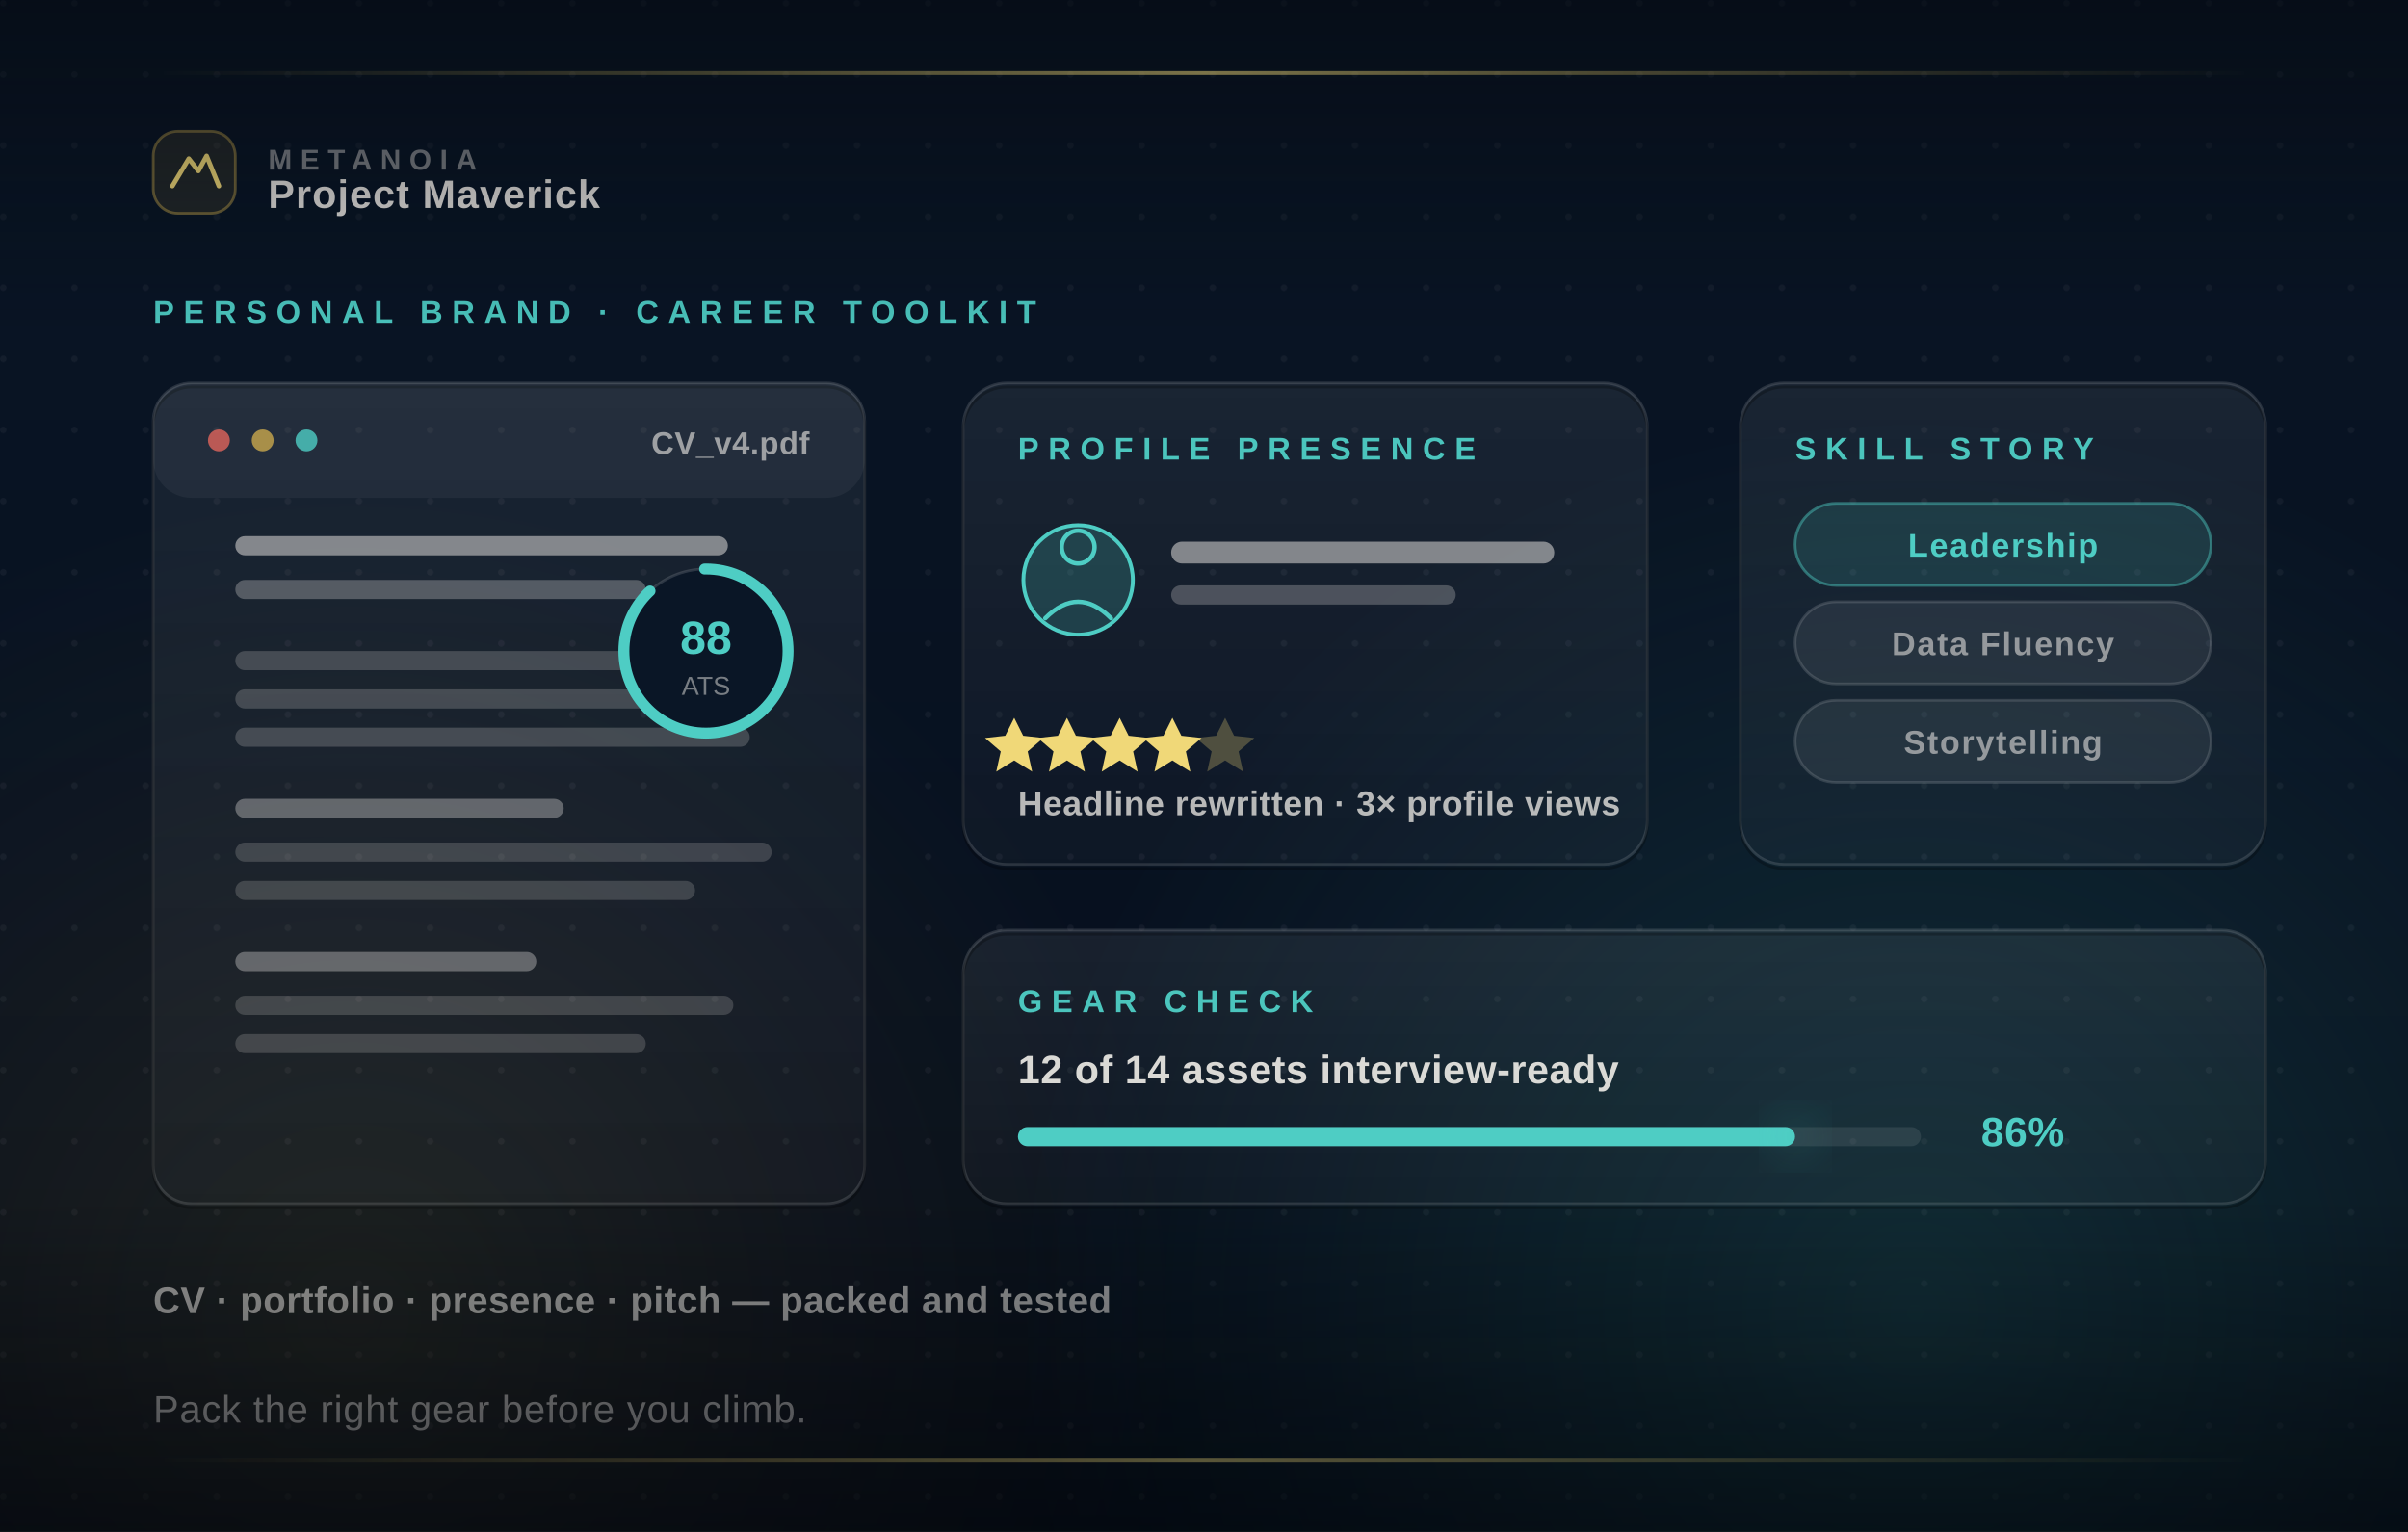
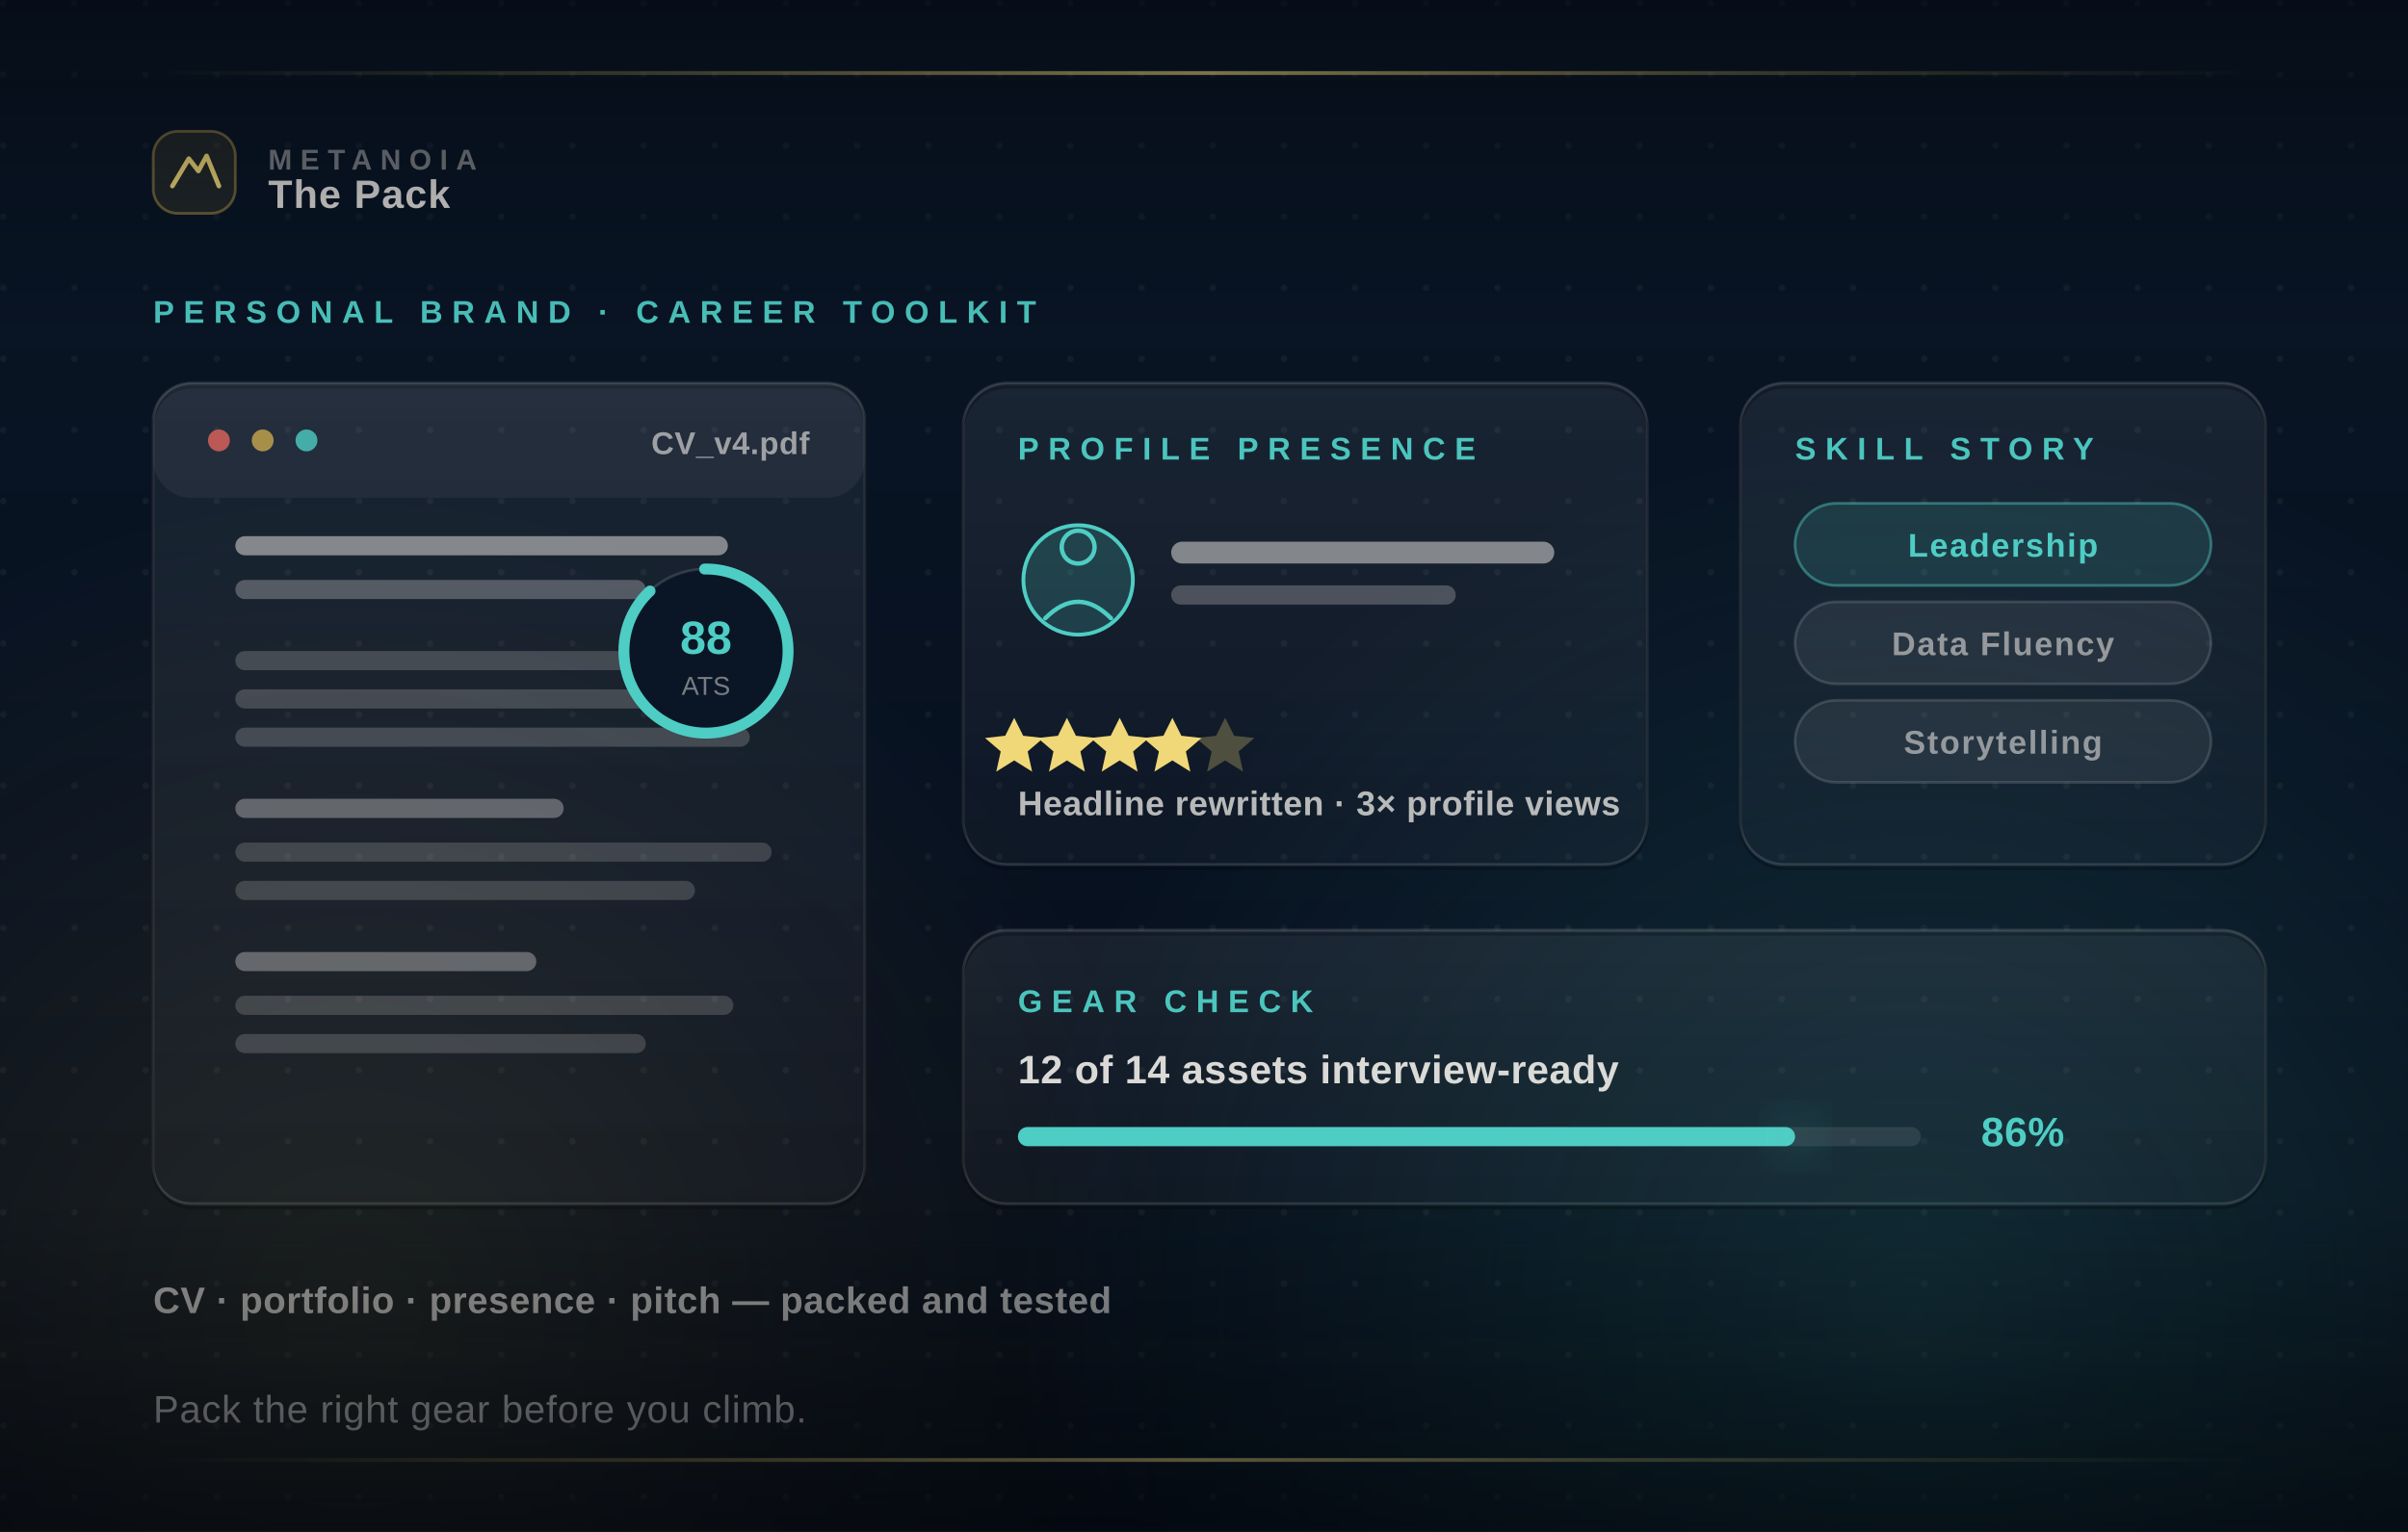
<svg xmlns="http://www.w3.org/2000/svg" viewBox="0 0 880 560" font-family="Avenir Next,Segoe UI,Helvetica Neue,Arial,sans-serif">
  <defs>
    <linearGradient id="ground" x1="0" y1="0" x2="0" y2="1">
      <stop offset="0" stop-color="#0A1626" />
      <stop offset=".55" stop-color="#071120" />
      <stop offset="1" stop-color="#050B15" />
    </linearGradient>
    <radialGradient id="aur" cx=".5" cy=".5" r=".5">
      <stop offset="0" stop-color="#4ECDC4" stop-opacity=".16" />
      <stop offset="1" stop-color="#4ECDC4" stop-opacity="0" />
    </radialGradient>
    <radialGradient id="aurG" cx=".5" cy=".5" r=".5">
      <stop offset="0" stop-color="#C9A84C" stop-opacity=".12" />
      <stop offset="1" stop-color="#C9A84C" stop-opacity="0" />
    </radialGradient>
    <linearGradient id="glass" x1="0" y1="0" x2="0" y2="1">
      <stop offset="0" stop-color="#FFFFFF" stop-opacity=".07" />
      <stop offset="1" stop-color="#FFFFFF" stop-opacity=".025" />
    </linearGradient>
    <linearGradient id="goldline" x1="0" y1="0" x2="1" y2="0">
      <stop offset="0" stop-color="#C9A84C" stop-opacity="0" />
      <stop offset=".5" stop-color="#F0D878" stop-opacity=".9" />
      <stop offset="1" stop-color="#C9A84C" stop-opacity="0" />
    </linearGradient>
    <filter id="soft" x="-60%" y="-60%" width="220%" height="220%">
      <feGaussianBlur stdDeviation="10" />
    </filter>
    <pattern id="dots" width="26" height="26" patternUnits="userSpaceOnUse">
      <circle cx="1.2" cy="1.2" r="1.2" fill="#FFFFFF" opacity=".045" />
    </pattern>
    <linearGradient id="vig" x1="0" y1="0" x2="0" y2="1">
      <stop offset="0" stop-color="#02060C" stop-opacity=".55" />
      <stop offset=".22" stop-color="#02060C" stop-opacity="0" />
      <stop offset=".78" stop-color="#02060C" stop-opacity="0" />
      <stop offset="1" stop-color="#02060C" stop-opacity=".6" />
    </linearGradient>
  </defs>
  <rect width="880" height="560" fill="url(#ground)" />
  <rect width="880" height="560" fill="url(#dots)" />
  <circle cx="700" cy="480" r="330" fill="url(#aur)" />
  <circle cx="130" cy="480" r="300" fill="url(#aurG)" />
  <g transform="translate(56,48)">
    <rect x="0" y="0" width="30" height="30" rx="9" fill="#C9A84C" fill-opacity=".13" stroke="#C9A84C" stroke-opacity=".5" stroke-width="1" />
    <path d="M7 20 L13 10 L16.5 14.5 L19.5 9 L24 20" fill="none" stroke="#F0D878" stroke-width="1.7" stroke-linecap="round" stroke-linejoin="round" />
    <text x="42" y="14" font-size="10.5" font-weight="800" letter-spacing="3" fill="rgba(240,237,232,.5)">METANOIA</text>
-     <text x="42" y="28" font-size="14.5" font-weight="700" letter-spacing=".4" fill="rgba(240,237,232,.94)">Project Maverick</text>
+     <text x="42" y="28" font-size="14.5" font-weight="700" letter-spacing=".4" fill="rgba(240,237,232,.94)">The Pack</text>
  </g>
  <text x="56" y="118" font-size="11.5" font-weight="800" letter-spacing="3.4" fill="#4ECDC4" opacity=".95">PERSONAL BRAND · CAREER TOOLKIT</text>
  <rect x="56" y="140" width="260" height="300" rx="14" fill="url(#glass)" stroke="rgba(255,255,255,.13)" stroke-width="1" />
  <rect x="56" y="140" width="260" height="300" rx="14" fill="none" stroke="#000" stroke-opacity=".25" stroke-width="1" transform="translate(0,1.5)" />
  <rect x="56" y="140" width="260" height="42" rx="14" fill="rgba(255,255,255,.05)" />
  <circle cx="80" cy="161" r="4" fill="#E0645B" opacity=".8" />
  <circle cx="96" cy="161" r="4" fill="#C9A84C" opacity=".8" />
  <circle cx="112" cy="161" r="4" fill="#4ECDC4" opacity=".8" />
  <text x="86" y="178" font-size="13" font-weight="600" letter-spacing="0.2" fill="rgba(240,237,232,.88)" text-anchor="start" />
  <rect x="86" y="196" width="0" height="0" fill="none" />
  <text x="86" y="175" font-size="13" font-weight="600" letter-spacing="0.2" fill="rgba(240,237,232,.88)" text-anchor="start" />
  <rect x="86" y="196" width="180" height="7" rx="3.5" fill="rgba(240,237,232,.5)" />
  <rect x="86" y="212" width="150" height="7" rx="3.5" fill="rgba(240,237,232,.28)" />
  <rect x="86" y="238" width="196" height="7" rx="3.5" fill="rgba(240,237,232,.2)" />
  <rect x="86" y="252" width="178" height="7" rx="3.5" fill="rgba(240,237,232,.2)" />
  <rect x="86" y="266" width="188" height="7" rx="3.5" fill="rgba(240,237,232,.2)" />
  <rect x="86" y="292" width="120" height="7" rx="3.5" fill="rgba(240,237,232,.34)" />
  <rect x="86" y="308" width="196" height="7" rx="3.5" fill="rgba(240,237,232,.18)" />
  <rect x="86" y="322" width="168" height="7" rx="3.5" fill="rgba(240,237,232,.18)" />
  <rect x="86" y="348" width="110" height="7" rx="3.5" fill="rgba(240,237,232,.34)" />
  <rect x="86" y="364" width="182" height="7" rx="3.5" fill="rgba(240,237,232,.18)" />
  <rect x="86" y="378" width="150" height="7" rx="3.5" fill="rgba(240,237,232,.18)" />
  <rect x="86" y="164" width="0" height="0" fill="none" />
  <text x="238" y="166" font-size="11.5" font-weight="700" letter-spacing="0.2" fill="rgba(240,237,232,.6)" text-anchor="start">CV_v4.pdf</text>
  <g transform="translate(258,238)">
    <circle r="30" fill="#0A1626" stroke="rgba(255,255,255,.14)" stroke-width="1" />
    <circle r="30" fill="none" stroke="#4ECDC4" stroke-width="4" stroke-dasharray="166 22" stroke-linecap="round" transform="rotate(-90)" />
    <text x="0" y="1" font-size="17" font-weight="800" letter-spacing="0" fill="#4ECDC4" text-anchor="middle">88</text>
    <text x="0" y="16" font-size="9.5" fill="rgba(240,237,232,.48)" text-anchor="middle">ATS</text>
  </g>
  <rect x="352" y="140" width="250" height="176" rx="16" fill="url(#glass)" stroke="rgba(255,255,255,.13)" stroke-width="1" />
  <rect x="352" y="140" width="250" height="176" rx="16" fill="none" stroke="#000" stroke-opacity=".25" stroke-width="1" transform="translate(0,1.5)" />
  <text x="372" y="168" font-size="11.5" font-weight="800" letter-spacing="3.4" fill="#4ECDC4" opacity=".95">PROFILE PRESENCE</text>
  <circle cx="394" cy="212" r="20" fill="#4ECDC4" fill-opacity=".2" stroke="#4ECDC4" stroke-width="1.4" />
  <path d="M394 206 a6 6 0 1 1 .01 0 M382 226 q12 -12 24 0" stroke="#4ECDC4" stroke-width="1.6" fill="none" stroke-linecap="round" />
  <rect x="428" y="198" width="140" height="8" rx="4" fill="rgba(240,237,232,.5)" />
  <rect x="428" y="214" width="104" height="7" rx="3.5" fill="rgba(240,237,232,.25)" />
  <polygon points="372,252 376,260 385,261 378,267 380,276 372,271 364,276 366,267 359,261 368,260" fill="#F0D878" opacity="1" transform="scale(.82) translate(80.0,68)" />
  <polygon points="392,252 396,260 405,261 398,267 400,276 392,271 384,276 386,267 379,261 388,260" fill="#F0D878" opacity="1" transform="scale(.82) translate(83.5,68)" />
  <polygon points="412,252 416,260 425,261 418,267 420,276 412,271 404,276 406,267 399,261 408,260" fill="#F0D878" opacity="1" transform="scale(.82) translate(87.0,68)" />
  <polygon points="432,252 436,260 445,261 438,267 440,276 432,271 424,276 426,267 419,261 428,260" fill="#F0D878" opacity="1" transform="scale(.82) translate(90.5,68)" />
  <polygon points="452,252 456,260 465,261 458,267 460,276 452,271 444,276 446,267 439,261 448,260" fill="#F0D878" opacity="0.28" transform="scale(.82) translate(94.0,68)" />
  <text x="372" y="298" font-size="12.5" font-weight="600" letter-spacing="0.2" fill="rgba(240,237,232,.75)" text-anchor="start">Headline rewritten · 3× profile views</text>
  <rect x="636" y="140" width="192" height="176" rx="16" fill="url(#glass)" stroke="rgba(255,255,255,.13)" stroke-width="1" />
  <rect x="636" y="140" width="192" height="176" rx="16" fill="none" stroke="#000" stroke-opacity=".25" stroke-width="1" transform="translate(0,1.5)" />
  <text x="656" y="168" font-size="11.5" font-weight="800" letter-spacing="3.4" fill="#4ECDC4" opacity=".95">SKILL STORY</text>
  <rect x="656" y="184" width="152" height="30" rx="15" fill="#4ECDC4" fill-opacity=".14" stroke="#4ECDC4" stroke-opacity=".45" stroke-width="1" />
  <text x="732.0" y="203.5" font-size="12" font-weight="700" letter-spacing=".6" fill="#4ECDC4" text-anchor="middle">Leadership</text>
  <rect x="656" y="220" width="152" height="30" rx="15" fill="rgba(255,255,255,.07)" fill-opacity="1" stroke="rgba(255,255,255,.14)" stroke-opacity="1" stroke-width="1" />
  <text x="732.0" y="239.5" font-size="12" font-weight="700" letter-spacing=".6" fill="rgba(240,237,232,.55)" text-anchor="middle">Data Fluency</text>
  <rect x="656" y="256" width="152" height="30" rx="15" fill="rgba(255,255,255,.07)" fill-opacity="1" stroke="rgba(255,255,255,.14)" stroke-opacity="1" stroke-width="1" />
  <text x="732.0" y="275.5" font-size="12" font-weight="700" letter-spacing=".6" fill="rgba(240,237,232,.55)" text-anchor="middle">Storytelling</text>
  <rect x="352" y="340" width="476" height="100" rx="16" fill="url(#glass)" stroke="rgba(255,255,255,.13)" stroke-width="1" />
  <rect x="352" y="340" width="476" height="100" rx="16" fill="none" stroke="#000" stroke-opacity=".25" stroke-width="1" transform="translate(0,1.5)" />
  <text x="372" y="370" font-size="11.5" font-weight="800" letter-spacing="3.4" fill="#4ECDC4" opacity=".95">GEAR CHECK</text>
  <text x="372" y="396" font-size="14.5" font-weight="700" letter-spacing="0.2" fill="rgba(240,237,232,.9)" text-anchor="start">12 of 14 assets interview-ready</text>
  <rect x="372" y="412" width="330" height="7" rx="3.5" fill="rgba(255,255,255,.09)" />
  <rect x="372" y="412" width="284" height="7" rx="3.5" fill="#4ECDC4" />
  <circle cx="656" cy="415.5" r="6.0" fill="#4ECDC4" opacity=".35" filter="url(#soft)" />
  <text x="724" y="419" font-size="15" font-weight="800" letter-spacing="0.2" fill="#4ECDC4" text-anchor="start">86%</text>
  <text x="56" y="480" font-size="13.5" font-weight="600" letter-spacing="0.2" fill="rgba(240,237,232,.6)" text-anchor="start">CV · portfolio · presence · pitch — packed and tested</text>
  <text x="56" y="520" font-size="14" font-weight="400" letter-spacing="0.3" fill="rgba(240,237,232,.55)" text-anchor="start">Pack the right gear before you climb.</text>
  <rect width="880" height="560" fill="url(#vig)" />
  <rect x="60" y="26" width="760" height="1.4" fill="url(#goldline)" opacity=".55" />
  <rect x="60" y="533" width="760" height="1.4" fill="url(#goldline)" opacity=".4" />
</svg>
